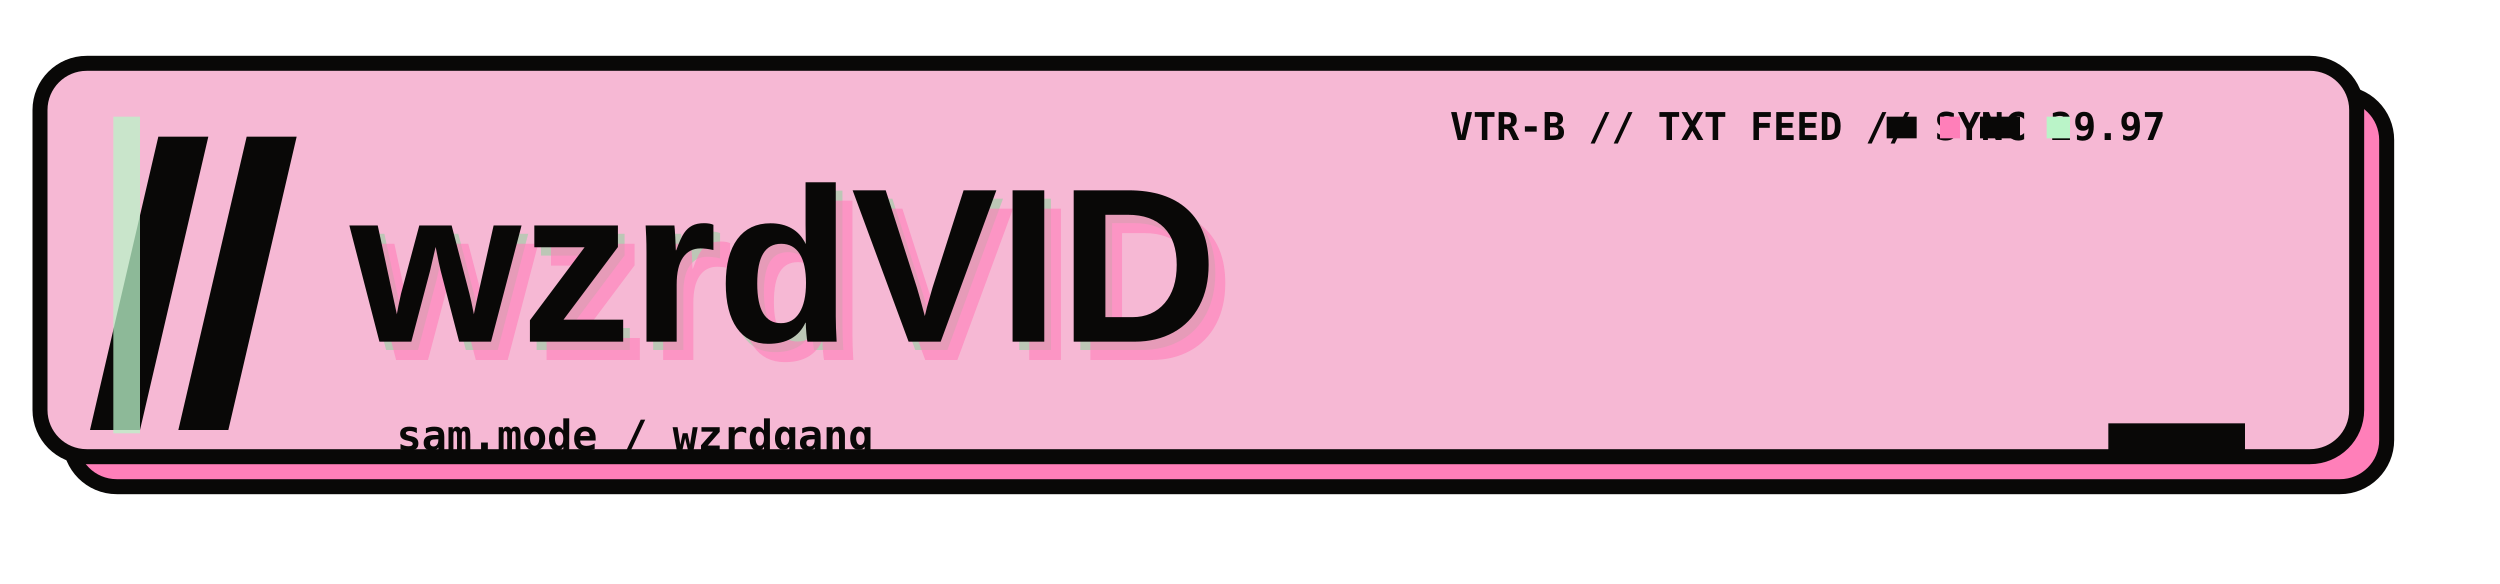
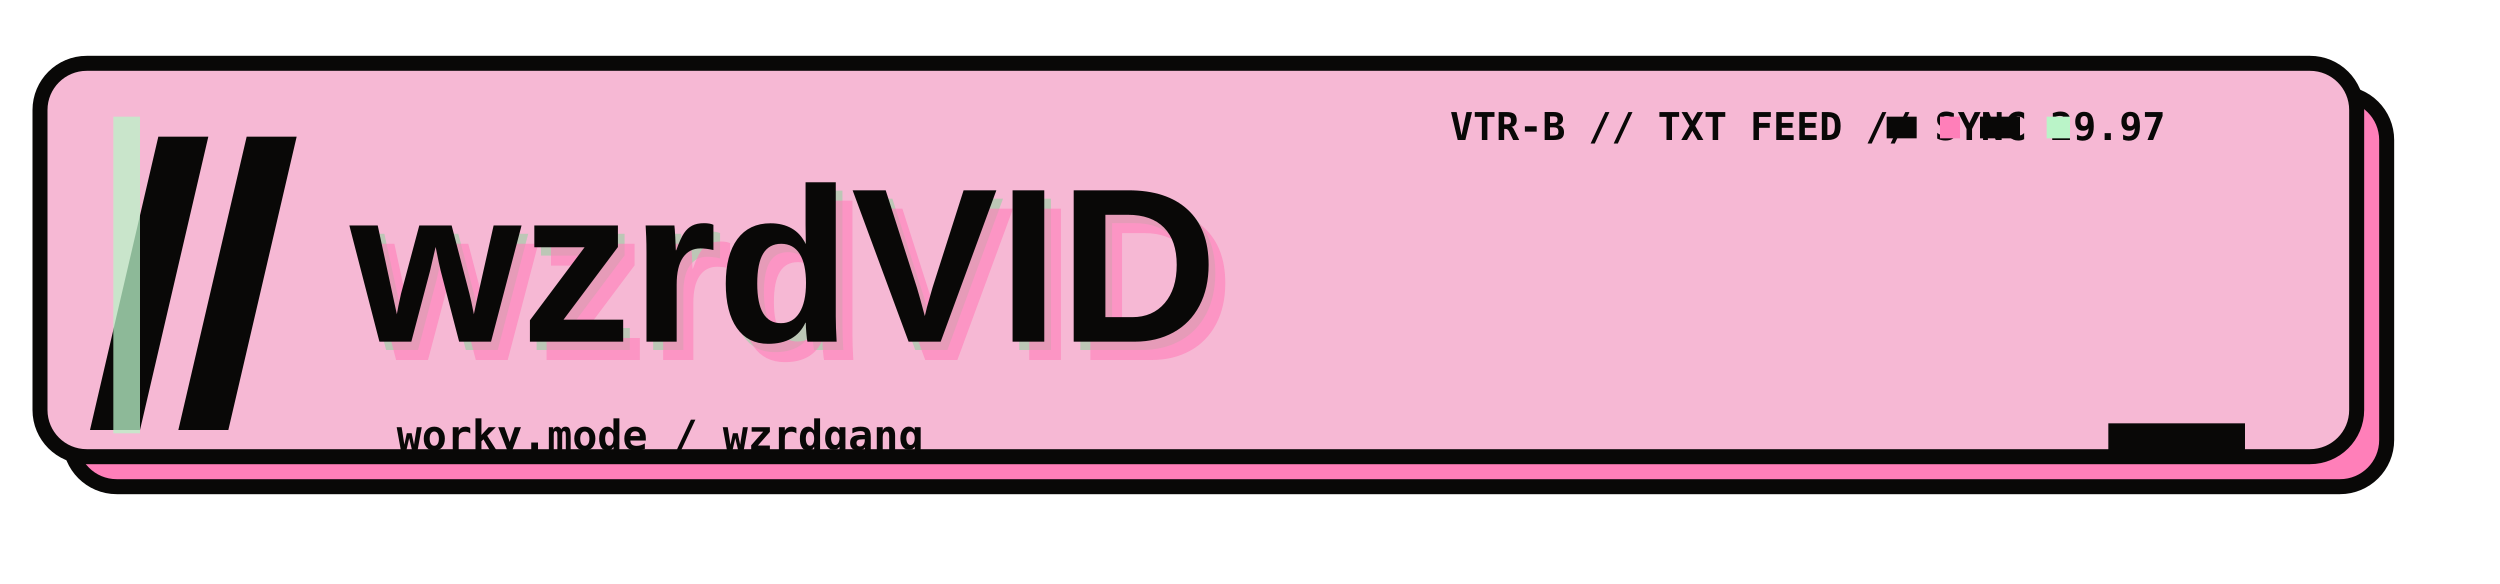
<svg xmlns="http://www.w3.org/2000/svg" width="1500" height="350" viewBox="0 0 1500 350">
  <rect x="42" y="56" width="1390" height="236" rx="28" fill="#ff7fb9" stroke="#090807" stroke-width="9" />
  <rect x="24" y="38" width="1390" height="236" rx="28" fill="#f6b8d4" stroke="#090807" stroke-width="9" />
  <path d="M95 82h30L84 258H54L95 82Z" fill="#090807" />
  <path d="M148 82h30l-41 176h-30l41-176Z" fill="#090807" />
  <rect x="68" y="70" width="16" height="190" fill="#baf4c8" opacity="0.75" />
  <text x="214" y="210" font-family="Arial Black, Arial, sans-serif" font-size="132" font-weight="900" fill="#75d992" opacity="0.45">wzrdVID</text>
  <text x="220" y="216" font-family="Arial Black, Arial, sans-serif" font-size="132" font-weight="900" fill="#ff7fb9" opacity="0.62">wzrdVID</text>
  <text x="210" y="205" font-family="Arial Black, Arial, sans-serif" font-size="132" font-weight="900" fill="#090807">wzrdVID</text>
-   <text x="238" y="270" font-family="Menlo, monospace" font-size="25" font-weight="900" fill="#090807">sam.mode / wzrdgang</text>
+   <text x="238" y="270" font-family="Menlo, monospace" font-size="25" font-weight="900" fill="#090807">worky.mode / wzrdgang</text>
  <text x="870" y="84" font-family="Menlo, monospace" font-size="23" font-weight="900" fill="#090807">VTR-B // TXT FEED // SYNC 29.97</text>
  <rect x="1265" y="254" width="82" height="16" fill="#090807" />
  <rect x="1132" y="70" width="18" height="13" fill="#090807" />
  <rect x="1164" y="70" width="12" height="13" fill="#ff7fb9" />
  <rect x="1188" y="70" width="24" height="13" fill="#090807" />
  <rect x="1228" y="70" width="14" height="13" fill="#baf4c8" />
</svg>
